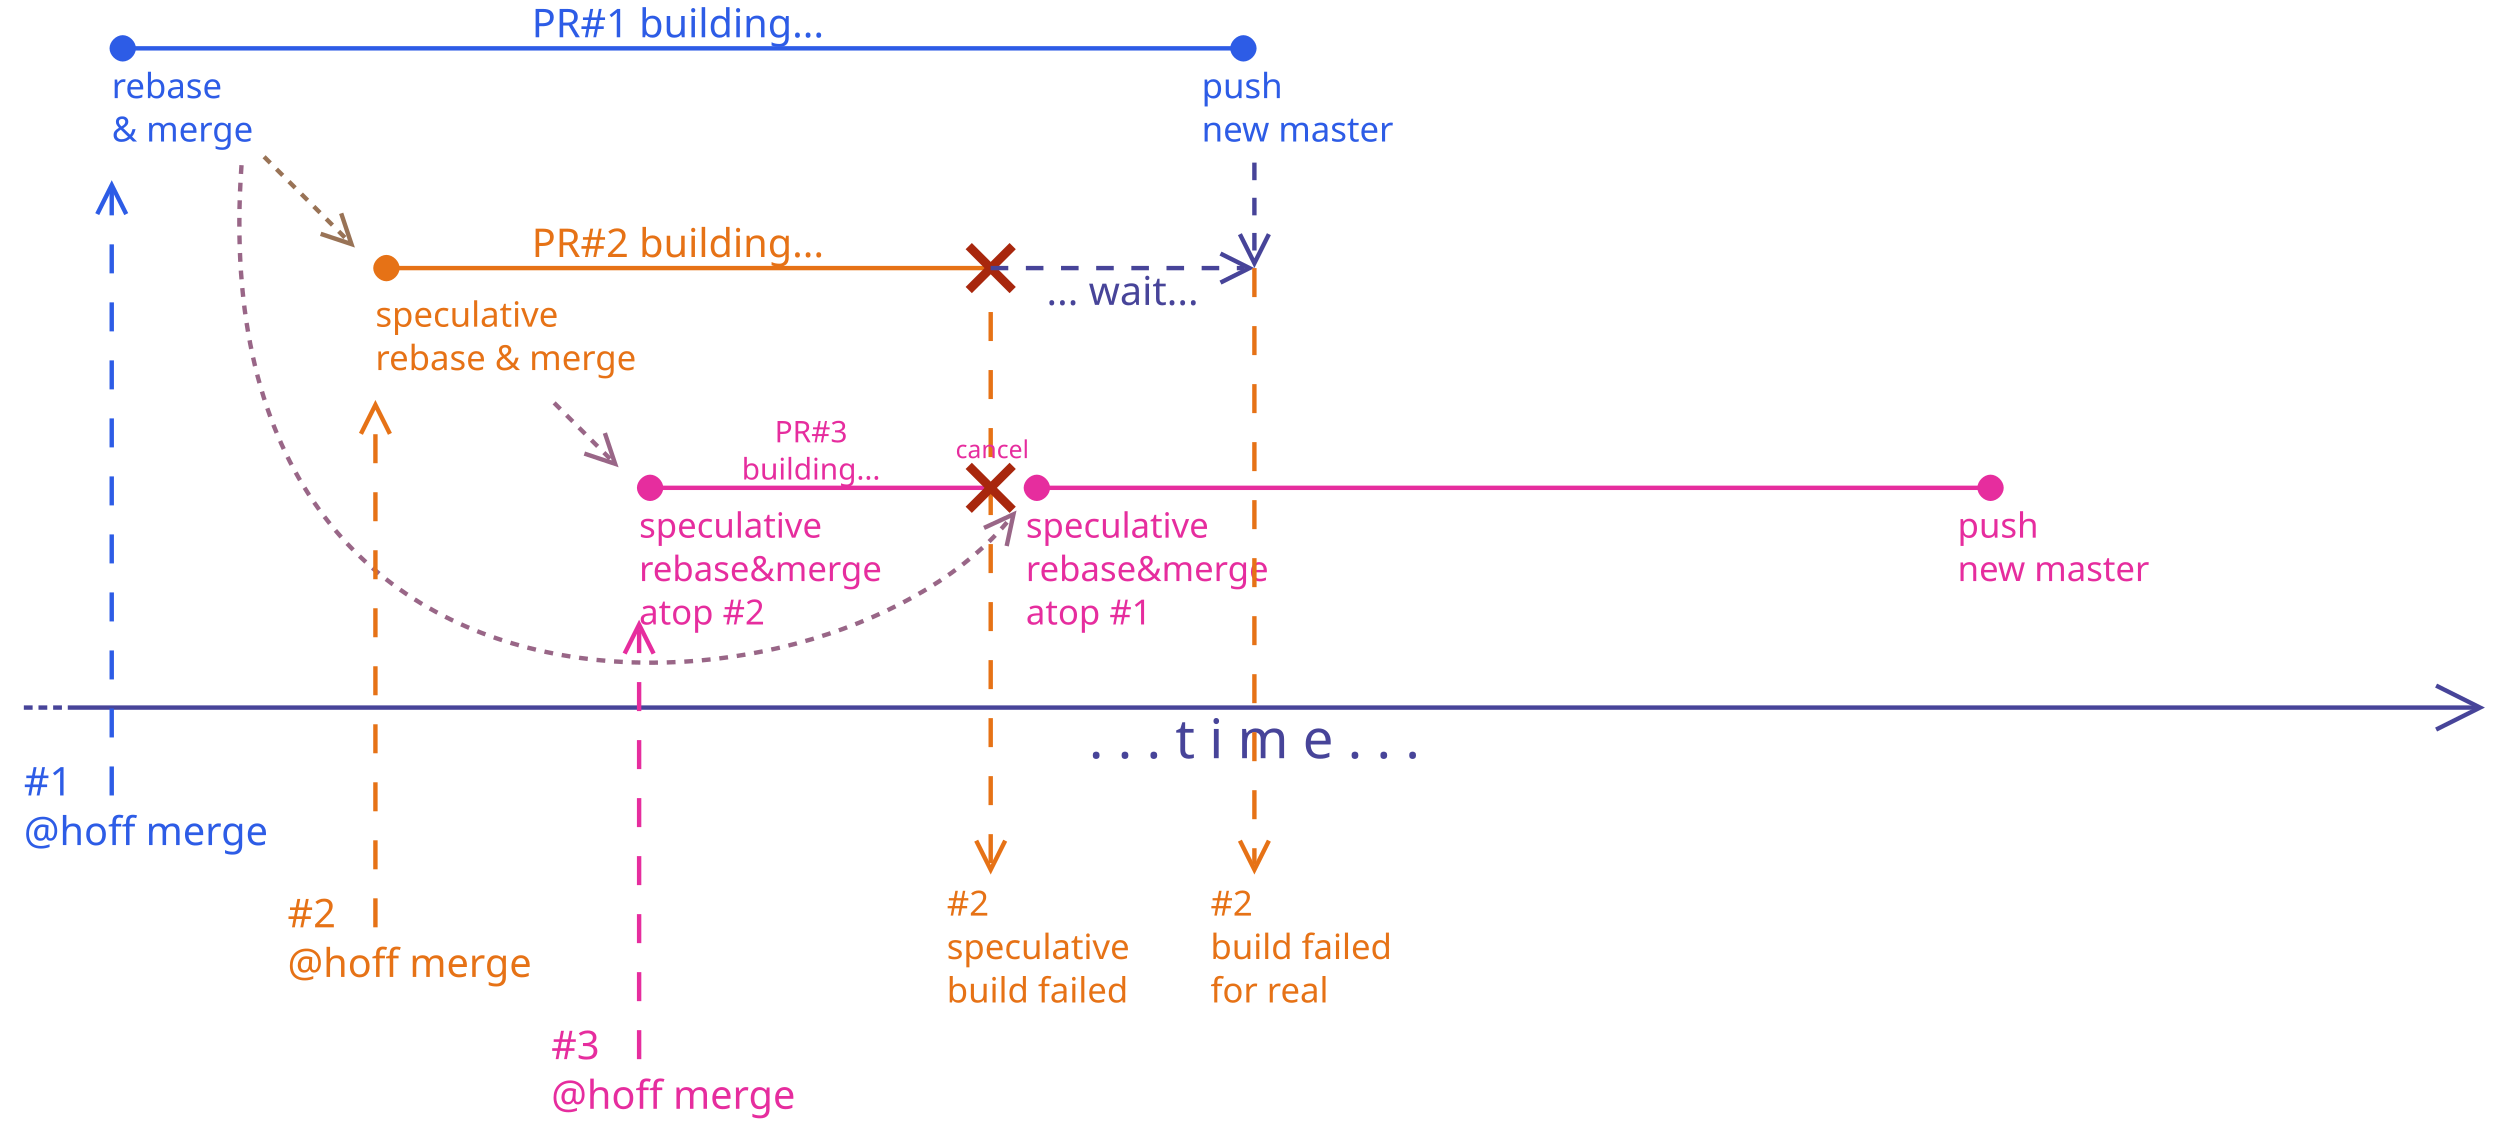
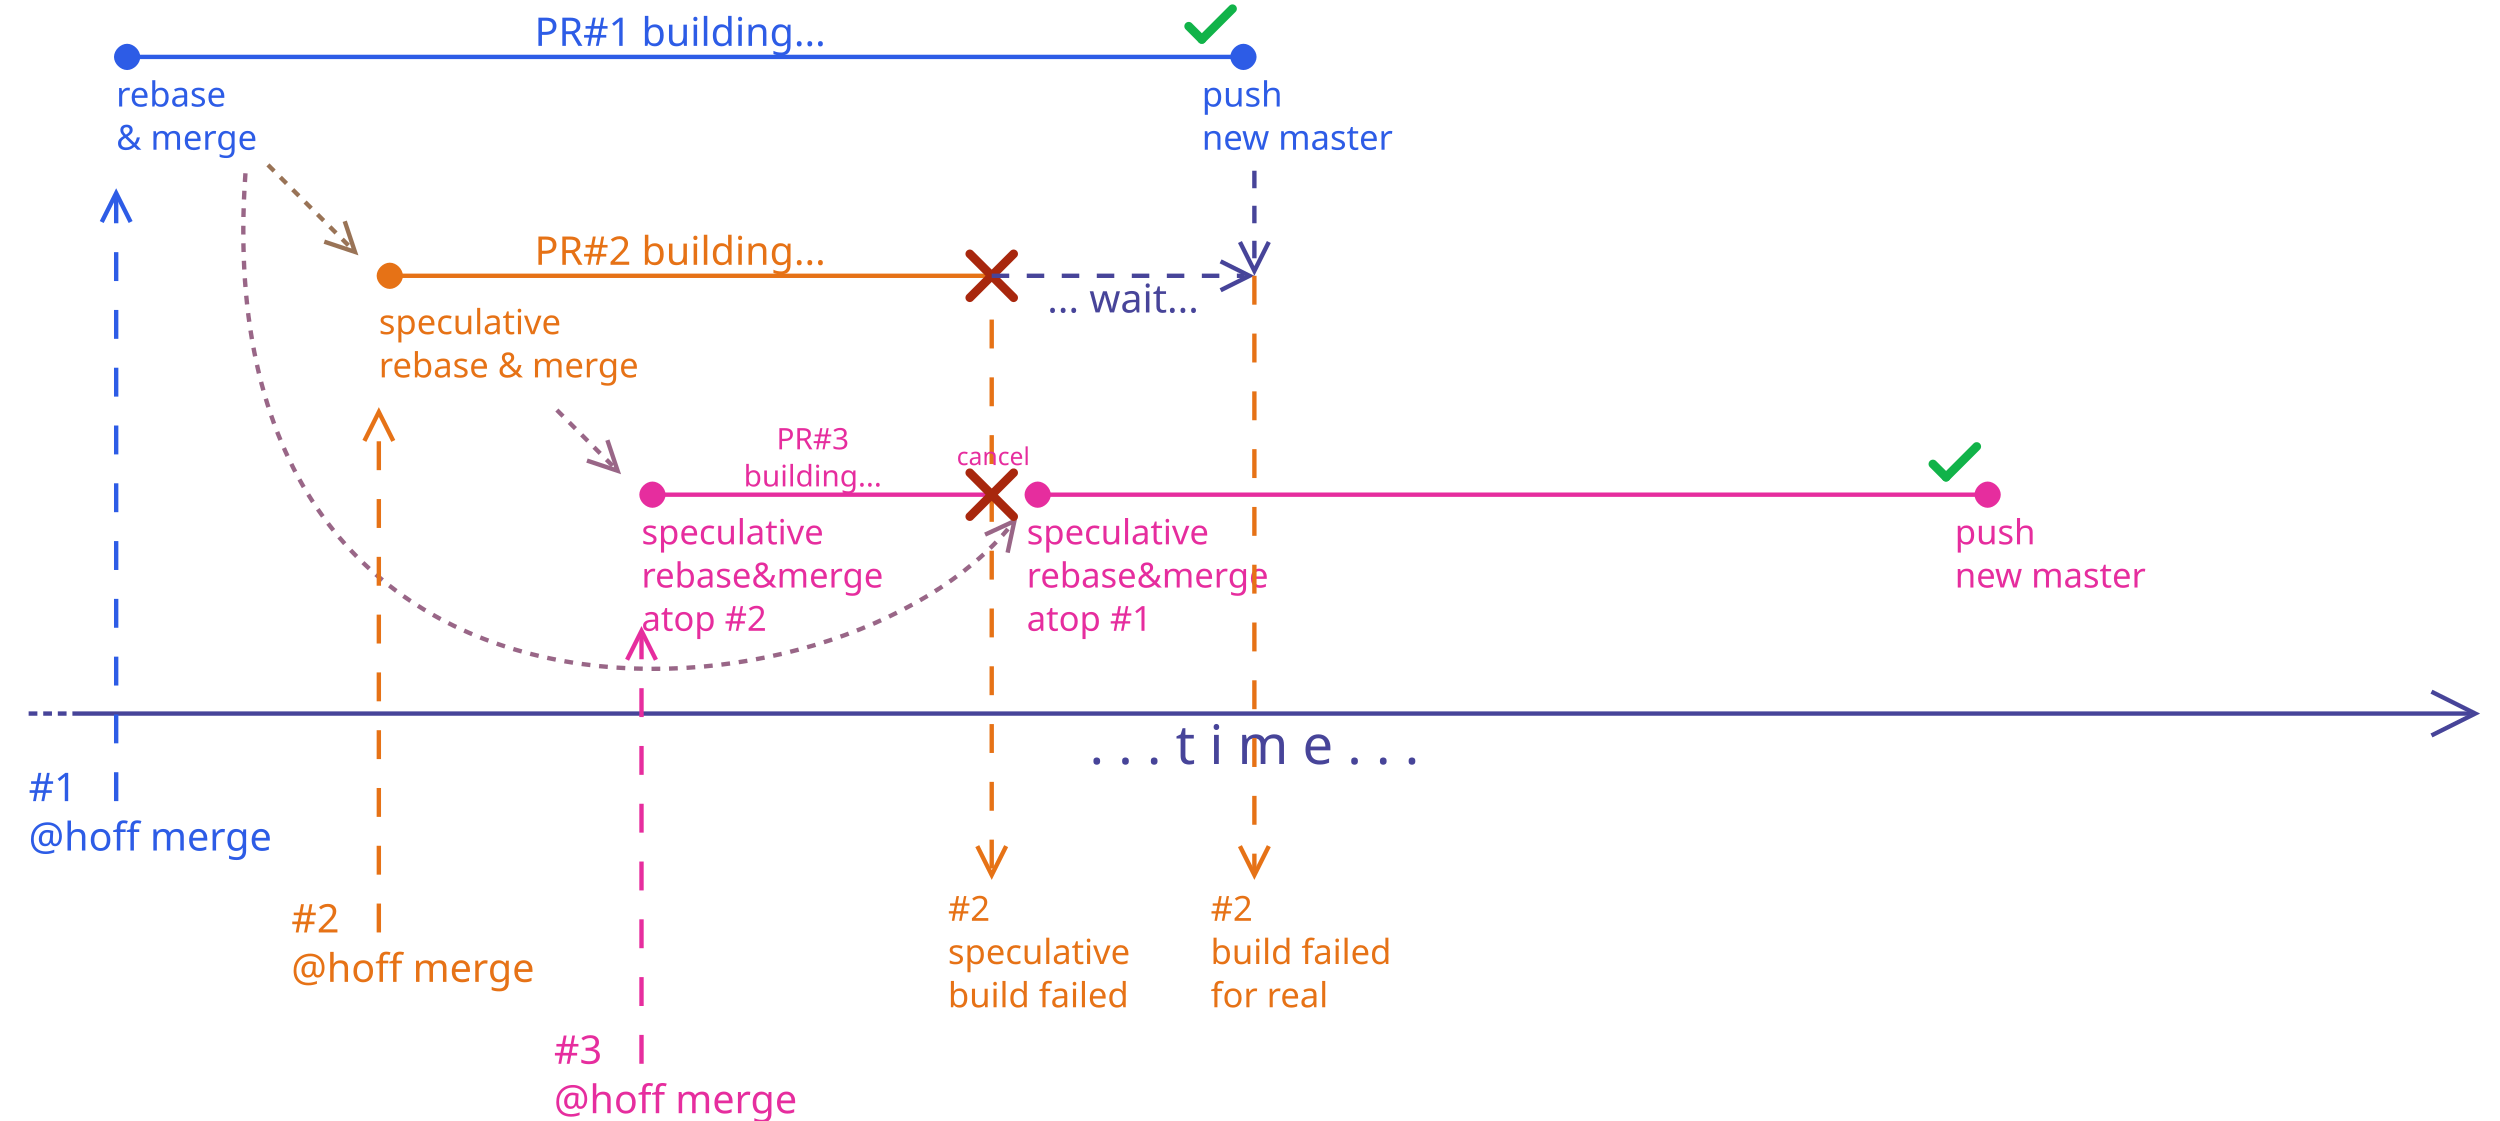
- <svg xmlns="http://www.w3.org/2000/svg" width="29cm" height="13cm" viewBox="-2 9 562 255">
+ <svg xmlns="http://www.w3.org/2000/svg" width="29cm" height="13cm" viewBox="-2 7 562 256">
  <g id="Background">
    <g>
      <path style="fill: none; stroke-opacity: 1; stroke-width: 1; stroke-dasharray: 2; stroke: #996687" d="M 49.53 46.583 C 39.53,186.583 185.877,175.154 224.48,126.9" />
      <polyline style="fill: none; stroke-opacity: 1; stroke-width: 1; stroke: #996687" points="223.632,133.242 225.179,126.027 218.479,129.119 " />
    </g>
    <text font-size="9.031" style="fill: #2d5ce6; fill-opacity: 1; stroke: none;text-anchor:middle;font-family:sans-serif;font-style:normal;font-weight:normal" x="150" y="17.482">
      <tspan x="150" y="17.482">PR#1 building...</tspan>
      <tspan x="150" y="28.771" />
    </text>
    <g>
      <line style="fill: none; stroke-opacity: 1; stroke-width: 1; stroke: #474499" x1="10" y1="170" x2="557.764" y2="170" />
      <line style="fill: none; stroke-opacity: 1; stroke-width: 1; stroke: #474499" x1="0" y1="170" x2="2" y2="170" />
      <line style="fill: none; stroke-opacity: 1; stroke-width: 1; stroke: #474499" x1="3.333" y1="170" x2="5.333" y2="170" />
      <line style="fill: none; stroke-opacity: 1; stroke-width: 1; stroke: #474499" x1="6.667" y1="170" x2="8.667" y2="170" />
      <polyline style="fill: none; stroke-opacity: 1; stroke-width: 1; stroke: #474499" points="548.882,175 558.882,170 548.882,165 " />
    </g>
    <text font-size="12.418" style="fill: #474499; fill-opacity: 1; stroke: none;text-anchor:middle;font-family:sans-serif;font-style:normal;font-weight:normal" x="280" y="181.526">
      <tspan x="280" y="181.526">. . . t i m e . . .</tspan>
    </text>
    <text font-size="7.902" style="fill: #2d5ce6; fill-opacity: 1; stroke: none;text-anchor:start;font-family:sans-serif;font-style:normal;font-weight:normal" x="268" y="31.335">
      <tspan x="268" y="31.335">push</tspan>
      <tspan x="268" y="41.213">new master</tspan>
    </text>
    <text font-size="7.902" style="fill: #2d5ce6; fill-opacity: 1; stroke: none;text-anchor:start;font-family:sans-serif;font-style:normal;font-weight:normal" x="20" y="31.335">
      <tspan x="20" y="31.335">rebase</tspan>
      <tspan x="20" y="41.213">&amp; merge</tspan>
    </text>
    <g>
      <line style="fill: none; stroke-opacity: 1; stroke-width: 1; stroke-dasharray: 6.6; stroke: #2d5ce6" x1="20" y1="190" x2="20" y2="52.236" />
      <polyline style="fill: none; stroke-opacity: 1; stroke-width: 1; stroke: #2d5ce6" points="23.3,57.718 20,51.118 16.7,57.718 " />
    </g>
    <text font-size="9.031" style="fill: #2d5ce6; fill-opacity: 1; stroke: none;text-anchor:start;font-family:sans-serif;font-style:normal;font-weight:normal" x="0" y="190">
      <tspan x="0" y="190">#1</tspan>
      <tspan x="0" y="201.289">@hoff merge</tspan>
    </text>
    <g>
      <line style="fill: none; stroke-opacity: 1; stroke-width: 1; stroke-dasharray: 6.6; stroke: #e67216" x1="80" y1="220" x2="80" y2="102.236" />
      <polyline style="fill: none; stroke-opacity: 1; stroke-width: 1; stroke: #e67216" points="83.3,107.718 80,101.118 76.7,107.718 " />
    </g>
    <text font-size="9.031" style="fill: #e67216; fill-opacity: 1; stroke: none;text-anchor:start;font-family:sans-serif;font-style:normal;font-weight:normal" x="60" y="220">
      <tspan x="60" y="220">#2</tspan>
      <tspan x="60" y="231.289">@hoff merge</tspan>
    </text>
    <g>
      <line style="fill: none; stroke-opacity: 1; stroke-width: 1; stroke-dasharray: 6.6; stroke: #e62d9e" x1="140" y1="250" x2="140" y2="152.236" />
      <polyline style="fill: none; stroke-opacity: 1; stroke-width: 1; stroke: #e62d9e" points="143.3,157.718 140,151.118 136.7,157.718 " />
    </g>
    <text font-size="9.031" style="fill: #e62d9e; fill-opacity: 1; stroke: none;text-anchor:start;font-family:sans-serif;font-style:normal;font-weight:normal" x="120" y="250">
      <tspan x="120" y="250">#3</tspan>
      <tspan x="120" y="261.289">@hoff merge</tspan>
    </text>
    <g>
      <line style="fill: none; stroke-opacity: 1; stroke-width: 1; stroke: #2d5ce6" x1="20" y1="20" x2="280" y2="20" />
      <path style="fill: #2d5ce6; fill-opacity: 1; stroke-opacity: 1; stroke-width: 1; stroke: #2d5ce6" fill-rule="evenodd" d="M 20 20 C 20,18.75 21.25,17.5 22.5,17.5 C 23.75,17.5 25,18.75 25,20 C 25,21.25 23.75,22.5 22.5,22.5 C 21.25,22.5 20,21.25 20,20z" />
      <path style="fill: #2d5ce6; fill-opacity: 1; stroke-opacity: 1; stroke-width: 1; stroke: #2d5ce6" fill-rule="evenodd" d="M 280 20 C 280,21.25 278.75,22.5 277.5,22.5 C 276.25,22.5 275,21.25 275,20 C 275,18.75 276.25,17.5 277.5,17.5 C 278.75,17.5 280,18.75 280,20z" />
    </g>
    <text font-size="9.031" style="fill: #e67216; fill-opacity: 1; stroke: none;text-anchor:middle;font-family:sans-serif;font-style:normal;font-weight:normal" x="150" y="67.482">
      <tspan x="150" y="67.482">PR#2 building...</tspan>
      <tspan x="150" y="78.771" />
    </text>
    <text font-size="7.902" style="fill: #e67216; fill-opacity: 1; stroke: none;text-anchor:start;font-family:sans-serif;font-style:normal;font-weight:normal" x="80" y="83.335">
      <tspan x="80" y="83.335">speculative</tspan>
      <tspan x="80" y="93.213">rebase &amp; merge</tspan>
    </text>
    <g>
      <line style="fill: none; stroke-opacity: 1; stroke-width: 1; stroke: #e67216" x1="80" y1="70" x2="220" y2="70" />
      <path style="fill: #e67216; fill-opacity: 1; stroke-opacity: 1; stroke-width: 1; stroke: #e67216" fill-rule="evenodd" d="M 80 70 C 80,68.75 81.25,67.5 82.5,67.5 C 83.75,67.5 85,68.75 85,70 C 85,71.25 83.75,72.5 82.5,72.5 C 81.25,72.5 80,71.25 80,70z" />
    </g>
    <text font-size="6.773" style="fill: #e62d9e; fill-opacity: 1; stroke: none;text-anchor:middle;font-family:sans-serif;font-style:normal;font-weight:normal" x="180" y="109.645">
      <tspan x="180" y="109.645">PR#3</tspan>
      <tspan x="180" y="118.112">building...</tspan>
      <tspan x="180" y="126.578" />
      <tspan x="180" y="135.045" />
    </text>
    <text font-size="7.902" style="fill: #e62d9e; fill-opacity: 1; stroke: none;text-anchor:start;font-family:sans-serif;font-style:normal;font-weight:normal" x="440" y="131.335">
      <tspan x="440" y="131.335">push</tspan>
      <tspan x="440" y="141.213">new master</tspan>
    </text>
    <text font-size="7.902" style="fill: #e62d9e; fill-opacity: 1; stroke: none;text-anchor:start;font-family:sans-serif;font-style:normal;font-weight:normal" x="140" y="131.335">
      <tspan x="140" y="131.335">speculative</tspan>
      <tspan x="140" y="141.213">rebase&amp;merge</tspan>
      <tspan x="140" y="151.091">atop #2</tspan>
    </text>
    <g>
      <line style="fill: none; stroke-opacity: 1; stroke-width: 1; stroke: #e62d9e" x1="140" y1="120" x2="220" y2="120" />
      <path style="fill: #e62d9e; fill-opacity: 1; stroke-opacity: 1; stroke-width: 1; stroke: #e62d9e" fill-rule="evenodd" d="M 140 120 C 140,118.75 141.25,117.5 142.5,117.5 C 143.75,117.5 145,118.75 145,120 C 145,121.25 143.75,122.5 142.5,122.5 C 141.25,122.5 140,121.25 140,120z" />
    </g>
    <text font-size="7.902" style="fill: #e67216; fill-opacity: 1; stroke: none;text-anchor:start;font-family:sans-serif;font-style:normal;font-weight:normal" x="210" y="217.335">
      <tspan x="210" y="217.335">#2</tspan>
      <tspan x="210" y="227.213">speculative</tspan>
      <tspan x="210" y="237.091">build failed</tspan>
    </text>
    <g>
      <line style="fill: none; stroke-opacity: 1; stroke-width: 1; stroke-dasharray: 6.6; stroke: #e67216" x1="220" y1="80" x2="220" y2="205.764" />
      <polyline style="fill: none; stroke-opacity: 1; stroke-width: 1; stroke: #e67216" points="216.7,200.282 220,206.882 223.3,200.282 " />
    </g>
    <g>
-       <line style="fill: none; stroke-opacity: 1; stroke-width: 2; stroke: #a8270d" x1="215" y1="75" x2="225" y2="65" />
-       <line style="fill: none; stroke-opacity: 1; stroke-width: 2; stroke: #a8270d" x1="215" y1="65" x2="225" y2="75" />
+       <line style="fill: none; stroke-opacity: 1; stroke-width: 2; stroke-linecap: round; stroke: #a8270d" x1="215" y1="75" x2="225" y2="65" />
+       <line style="fill: none; stroke-opacity: 1; stroke-width: 2; stroke-linecap: round; stroke: #a8270d" x1="215" y1="65" x2="225" y2="75" />
    </g>
    <g>
      <line style="fill: none; stroke-opacity: 1; stroke-width: 1; stroke: #e62d9e" x1="228" y1="120" x2="450" y2="120" />
      <path style="fill: #e62d9e; fill-opacity: 1; stroke-opacity: 1; stroke-width: 1; stroke: #e62d9e" fill-rule="evenodd" d="M 228 120 C 228,118.75 229.25,117.5 230.5,117.5 C 231.75,117.5 233,118.75 233,120 C 233,121.25 231.75,122.5 230.5,122.5 C 229.25,122.5 228,121.25 228,120z" />
      <path style="fill: #e62d9e; fill-opacity: 1; stroke-opacity: 1; stroke-width: 1; stroke: #e62d9e" fill-rule="evenodd" d="M 450 120 C 450,121.25 448.75,122.5 447.5,122.5 C 446.25,122.5 445,121.25 445,120 C 445,118.75 446.25,117.5 447.5,117.5 C 448.75,117.5 450,118.75 450,120z" />
    </g>
    <text font-size="7.902" style="fill: #e62d9e; fill-opacity: 1; stroke: none;text-anchor:start;font-family:sans-serif;font-style:normal;font-weight:normal" x="228" y="131.335">
      <tspan x="228" y="131.335">speculative</tspan>
      <tspan x="228" y="141.213">rebase&amp;merge</tspan>
      <tspan x="228" y="151.091">atop #1</tspan>
    </text>
    <g>
-       <line style="fill: none; stroke-opacity: 1; stroke-width: 2; stroke: #a8270d" x1="215" y1="125" x2="225" y2="115" />
-       <line style="fill: none; stroke-opacity: 1; stroke-width: 2; stroke: #a8270d" x1="215" y1="115" x2="225" y2="125" />
+       <line style="fill: none; stroke-opacity: 1; stroke-width: 2; stroke-linecap: round; stroke: #a8270d" x1="215" y1="125" x2="225" y2="115" />
+       <line style="fill: none; stroke-opacity: 1; stroke-width: 2; stroke-linecap: round; stroke: #a8270d" x1="215" y1="115" x2="225" y2="125" />
    </g>
    <text font-size="5.644" style="fill: #e62d9e; fill-opacity: 1; stroke: none;text-anchor:start;font-family:sans-serif;font-style:normal;font-weight:normal" x="212" y="113.239">
      <tspan x="212" y="113.239">cancel</tspan>
    </text>
    <g>
      <line style="fill: none; stroke-opacity: 1; stroke-width: 1; stroke-dasharray: 4; stroke: #474499" x1="220" y1="70" x2="277.764" y2="70" />
      <polyline style="fill: none; stroke-opacity: 1; stroke-width: 1; stroke: #474499" points="272.282,73.3 278.882,70 272.282,66.7 " />
    </g>
    <text font-size="9.031" style="fill: #474499; fill-opacity: 1; stroke: none;text-anchor:middle;font-family:sans-serif;font-style:normal;font-weight:normal" x="250" y="78.383">
      <tspan x="250" y="78.383">... wait...</tspan>
    </text>
    <g>
      <line style="fill: none; stroke-opacity: 1; stroke-width: 1; stroke-dasharray: 6.6; stroke: #e67216" x1="280" y1="70" x2="280" y2="205.764" />
      <polyline style="fill: none; stroke-opacity: 1; stroke-width: 1; stroke: #e67216" points="276.7,200.282 280,206.882 283.3,200.282 " />
    </g>
    <text font-size="7.902" style="fill: #e67216; fill-opacity: 1; stroke: none;text-anchor:start;font-family:sans-serif;font-style:normal;font-weight:normal" x="270" y="217.335">
      <tspan x="270" y="217.335">#2</tspan>
      <tspan x="270" y="227.213">build failed</tspan>
      <tspan x="270" y="237.091">for real</tspan>
    </text>
    <g>
      <line style="fill: none; stroke-opacity: 1; stroke-width: 1; stroke-dasharray: 4; stroke: #474499" x1="280" y1="46" x2="280" y2="67.764" />
      <polyline style="fill: none; stroke-opacity: 1; stroke-width: 1; stroke: #474499" points="276.7,62.282 280,68.882 283.3,62.282 " />
    </g>
    <g>
      <line style="fill: none; stroke-opacity: 1; stroke-width: 1; stroke-dasharray: 2; stroke: #997356" x1="54.667" y1="44.667" x2="73.752" y2="63.752" />
      <polyline style="fill: none; stroke-opacity: 1; stroke-width: 1; stroke: #997356" points="67.542,62.209 74.543,64.543 72.209,57.542 " />
    </g>
    <g>
      <line style="fill: none; stroke-opacity: 1; stroke-width: 1; stroke-dasharray: 2; stroke: #996687" x1="120.667" y1="100.667" x2="133.752" y2="113.752" />
      <polyline style="fill: none; stroke-opacity: 1; stroke-width: 1; stroke: #996687" points="127.542,112.209 134.543,114.543 132.209,107.542 " />
    </g>
+     <g transform="matrix(1,0,0,1,85,7)">
+       <line style="fill: none; stroke-opacity: 1; stroke-width: 2; stroke-linecap: round; stroke: #11b349" x1="183" y1="9" x2="190" y2="2" />
+       <line style="fill: none; stroke-opacity: 1; stroke-width: 2; stroke-linecap: round; stroke: #11b349" x1="180" y1="6" x2="183" y2="9" />
+     </g>
+     <g transform="matrix(1,0,0,1,255,107)">
+       <line style="fill: none; stroke-opacity: 1; stroke-width: 2; stroke-linecap: round; stroke: #11b349" x1="183" y1="9" x2="190" y2="2" />
+       <line style="fill: none; stroke-opacity: 1; stroke-width: 2; stroke-linecap: round; stroke: #11b349" x1="180" y1="6" x2="183" y2="9" />
+     </g>
  </g>
</svg>
